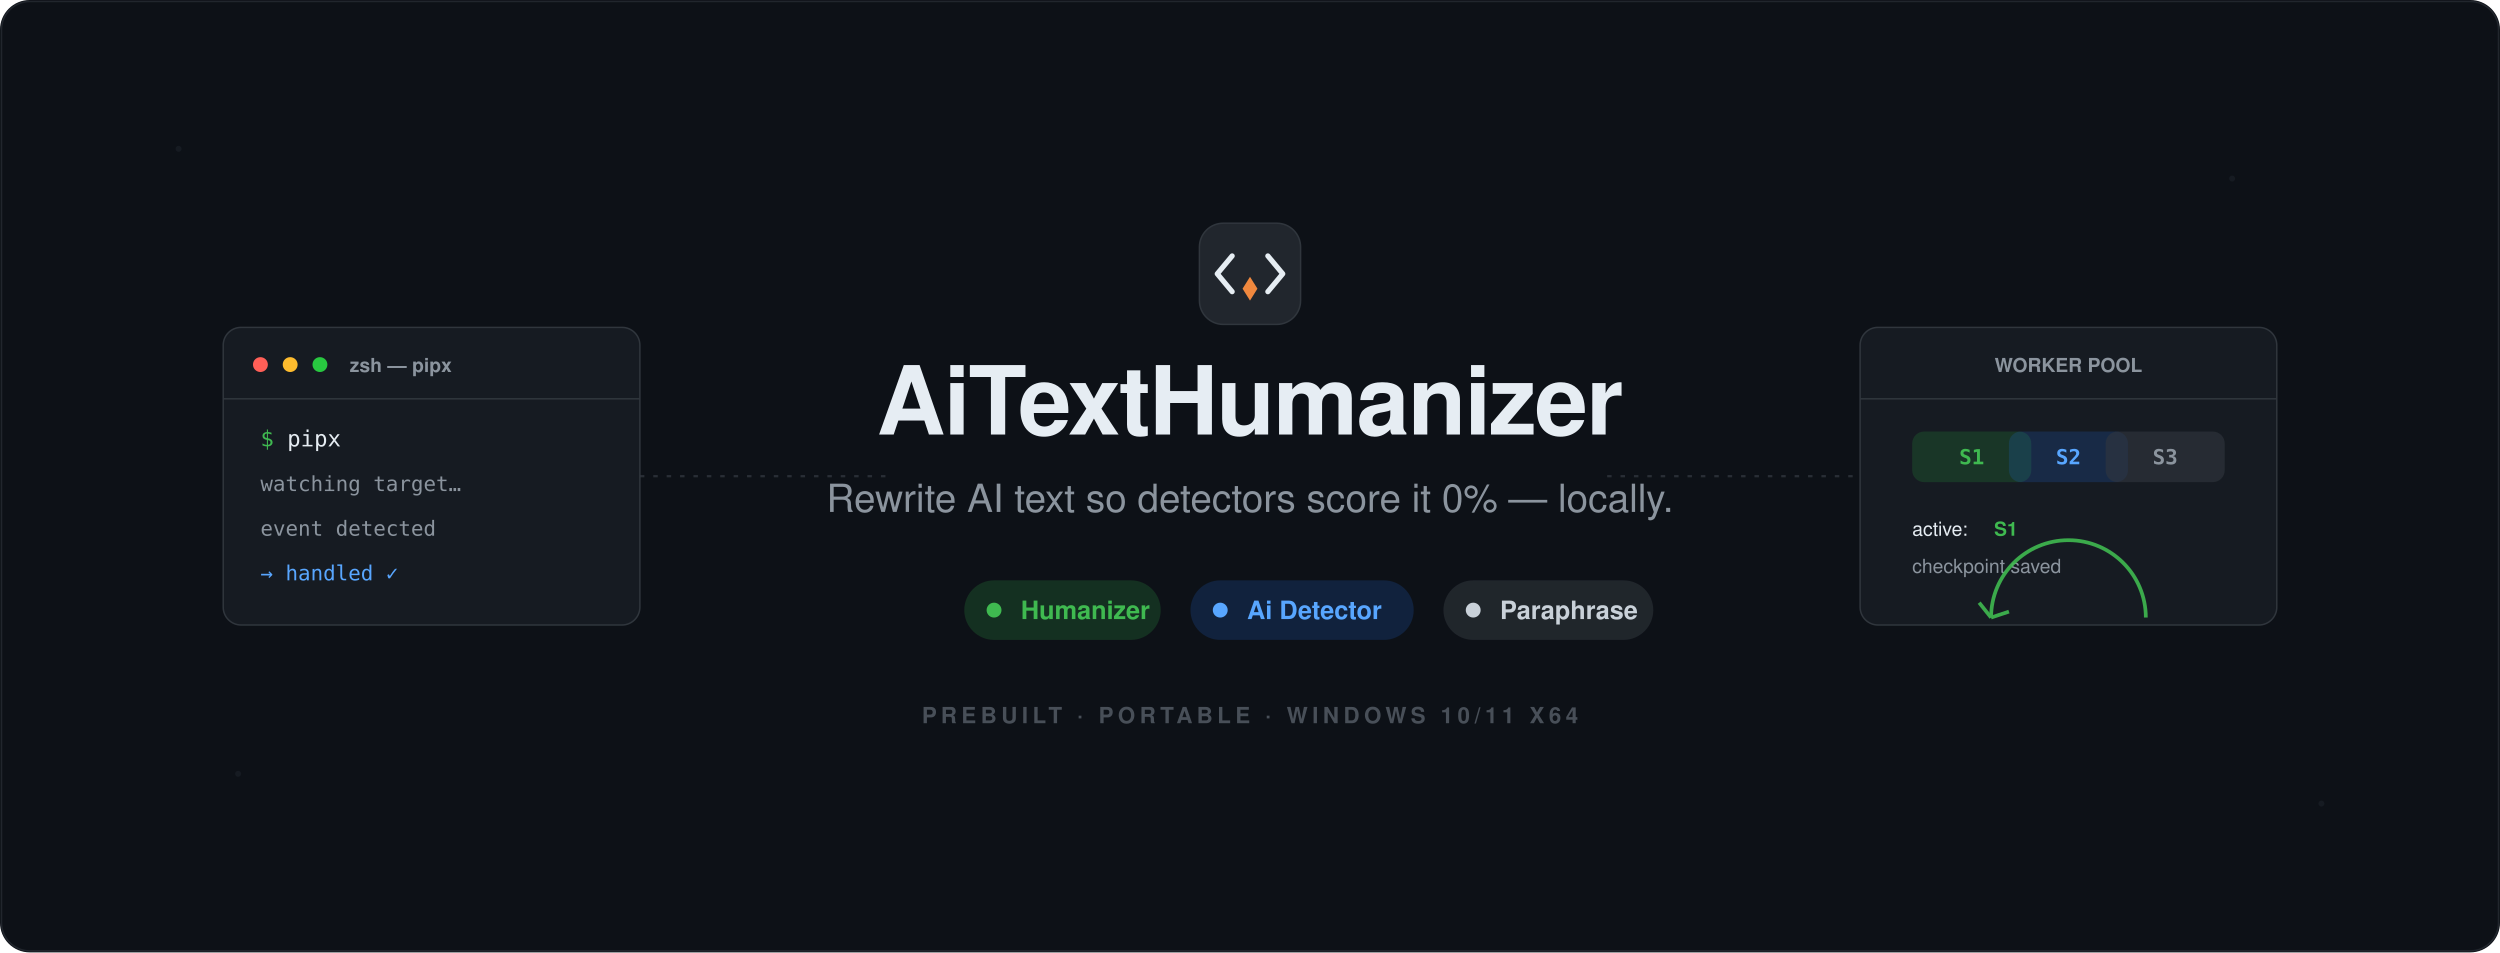
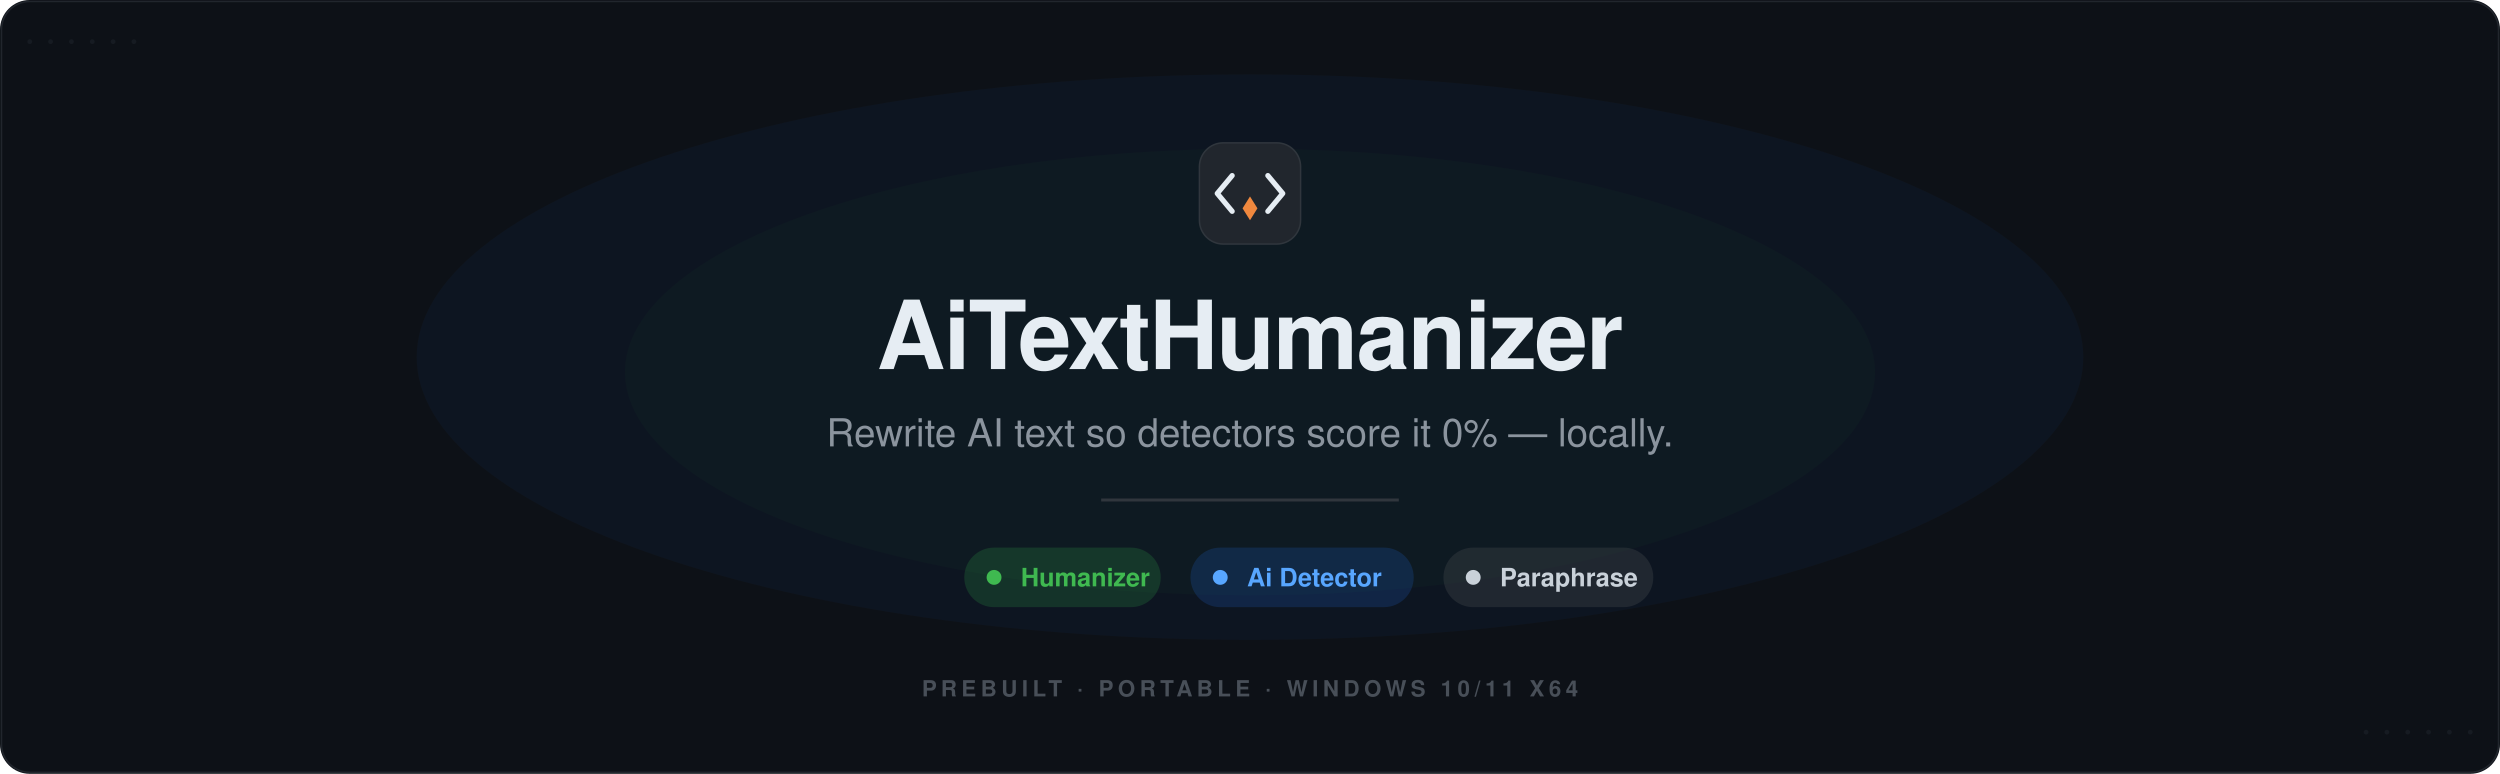
- <svg xmlns="http://www.w3.org/2000/svg" width="1680" height="640" viewBox="0 0 1680 640" fill="none" font-family="Segoe UI, Helvetica, Arial, sans-serif">
-   <rect width="1680" height="640" rx="20" fill="#0d1117" />
-   <rect x="1" y="1" width="1678" height="638" rx="19" fill="none" stroke="#21262d" />
+ <svg xmlns="http://www.w3.org/2000/svg" width="1680" height="520" viewBox="0 0 1680 520" fill="none" font-family="Segoe UI, Helvetica, Arial, sans-serif">
+   <rect width="1680" height="520" rx="20" fill="#0d1117" />
+   <rect x="1" y="1" width="1678" height="518" rx="19" fill="none" stroke="#21262d" />
+   <ellipse cx="840" cy="240" rx="560" ry="190" fill="#1f6feb" opacity="0.05" />
+   <ellipse cx="840" cy="250" rx="420" ry="150" fill="#238636" opacity="0.05" />
  <g fill="#161b22">
-     <circle cx="120" cy="100" r="2" />
-     <circle cx="1560" cy="540" r="2" />
-     <circle cx="1500" cy="120" r="2" />
-     <circle cx="160" cy="520" r="2" />
+     <circle cx="20" cy="28" r="1.6" />
+     <circle cx="34" cy="28" r="1.6" />
+     <circle cx="48" cy="28" r="1.6" />
+     <circle cx="62" cy="28" r="1.6" />
+     <circle cx="76" cy="28" r="1.6" />
+     <circle cx="90" cy="28" r="1.6" />
+     <circle cx="1660" cy="492" r="1.6" />
+     <circle cx="1646" cy="492" r="1.6" />
+     <circle cx="1632" cy="492" r="1.6" />
+     <circle cx="1618" cy="492" r="1.6" />
+     <circle cx="1604" cy="492" r="1.6" />
+     <circle cx="1590" cy="492" r="1.6" />
  </g>
  <g>
-     <rect x="150" y="220" width="280" height="200" rx="12" fill="#161b22" stroke="#30363d" />
-     <circle cx="175" cy="245" r="5" fill="#ff5f57" />
-     <circle cx="195" cy="245" r="5" fill="#febc2e" />
-     <circle cx="215" cy="245" r="5" fill="#28c840" />
-     <text x="235" y="250" fill="#8b949e" font-size="13" font-weight="600">zsh — pipx</text>
-     <line x1="150" y1="268" x2="430" y2="268" stroke="#30363d" />
-     <text x="175" y="300" font-family="Menlo, Consolas, monospace" font-size="15" fill="#3fb950">$</text>
-     <text x="193" y="300" font-family="Menlo, Consolas, monospace" font-size="15" fill="#e6edf3">pipx</text>
-     <text x="175" y="330" font-family="Menlo, Consolas, monospace" font-size="14" fill="#8b949e">watching target…</text>
-     <text x="175" y="360" font-family="Menlo, Consolas, monospace" font-size="14" fill="#8b949e">event detected</text>
-     <text x="175" y="390" font-family="Menlo, Consolas, monospace" font-size="14" fill="#58a6ff">→ handled ✓</text>
+     <rect x="806" y="96" width="68" height="68" rx="16" fill="#21262d" stroke="#30363d" />
+     <path d="M 828 118 l -10 12 l 10 12" stroke="#e6edf3" stroke-width="3.5" stroke-linecap="round" stroke-linejoin="round" fill="none" />
+     <path d="M 852 118 l 10 12 l -10 12" stroke="#e6edf3" stroke-width="3.5" stroke-linecap="round" stroke-linejoin="round" fill="none" />
+     <path d="M 840 132 l 5 8 l -5 8 l -5 -8 z" fill="#f0883e" />
  </g>
-   <g>
-     <rect x="1250" y="220" width="280" height="200" rx="12" fill="#161b22" stroke="#30363d" />
-     <text x="1390" y="250" text-anchor="middle" fill="#8b949e" font-size="13" font-weight="600">WORKER POOL</text>
-     <line x1="1250" y1="268" x2="1530" y2="268" stroke="#30363d" />
-     <rect x="1285" y="290" width="80" height="34" rx="8" fill="#238636" opacity="0.25" />
-     <text x="1325" y="312" text-anchor="middle" fill="#3fb950" font-size="14" font-weight="700" font-family="Menlo, Consolas, monospace">S1</text>
-     <rect x="1350" y="290" width="80" height="34" rx="8" fill="#1f6feb" opacity="0.18" />
-     <text x="1390" y="312" text-anchor="middle" fill="#58a6ff" font-size="14" font-weight="700" font-family="Menlo, Consolas, monospace">S2</text>
-     <rect x="1415" y="290" width="80" height="34" rx="8" fill="#30363d" opacity="0.6" />
-     <text x="1455" y="312" text-anchor="middle" fill="#8b949e" font-size="14" font-weight="700" font-family="Menlo, Consolas, monospace">S3</text>
-     <text x="1285" y="360" fill="#e6edf3" font-size="13">active:</text>
-     <text x="1340" y="360" fill="#3fb950" font-size="13" font-weight="700">S1</text>
-     <text x="1285" y="385" fill="#8b949e" font-size="13">checkpoint saved</text>
-     <g stroke="#3fb950" stroke-width="2.5" fill="none" opacity="0.9">
-       <path d="M 1338 415 A 44 44 0 1 1 1442 415" />
-       <path d="M 1338 415 l -8 -10 M 1338 415 l 12 -4" />
-     </g>
-   </g>
-   <g stroke="#30363d" stroke-width="1.5" stroke-dasharray="3 6" opacity="0.8">
-     <line x1="430" y1="320" x2="600" y2="320" />
-     <line x1="1080" y1="320" x2="1250" y2="320" />
-   </g>
-   <g>
-     <rect x="806" y="150" width="68" height="68" rx="16" fill="#21262d" stroke="#30363d" />
-     <path d="M 828 172 l -10 12 l 10 12" stroke="#e6edf3" stroke-width="3.5" stroke-linecap="round" stroke-linejoin="round" fill="none" />
-     <path d="M 852 172 l 10 12 l -10 12" stroke="#e6edf3" stroke-width="3.5" stroke-linecap="round" stroke-linejoin="round" fill="none" />
-     <path d="M 840 186 l 5 8 l -5 8 l -5 -8 z" fill="#f0883e" />
-   </g>
-   <text x="840" y="292" text-anchor="middle" fill="#e6edf3" font-size="64" font-weight="800" letter-spacing="-1">AiTextHumanizer</text>
-   <text x="840" y="344" text-anchor="middle" fill="#8b949e" font-size="26" font-weight="500">Rewrite AI text so detectors score it 0% — locally.</text>
-   <rect x="648" y="390" width="132" height="40" rx="20" fill="#2ea043" opacity="0.22" />
-   <circle cx="668" cy="410" r="5" fill="#3fb950" />
-   <text x="686" y="416" fill="#3fb950" font-size="17" font-weight="600">Humanizer</text>
-   <rect x="800" y="390" width="150" height="40" rx="20" fill="#1f6feb" opacity="0.18" />
-   <circle cx="820" cy="410" r="5" fill="#58a6ff" />
-   <text x="838" y="416" fill="#58a6ff" font-size="17" font-weight="600">Ai Detector</text>
-   <rect x="970" y="390" width="141" height="40" rx="20" fill="#30363d" opacity="0.55" />
-   <circle cx="990" cy="410" r="5" fill="#c9d1d9" />
-   <text x="1008" y="416" fill="#c9d1d9" font-size="17" font-weight="600">Paraphrase</text>
-   <text x="840" y="486" text-anchor="middle" fill="#484f58" font-size="15" font-weight="600" letter-spacing="3">PREBUILT · PORTABLE · WINDOWS 10/11 X64</text>
+   <text x="840" y="248" text-anchor="middle" fill="#e6edf3" font-size="64" font-weight="800" letter-spacing="-1">AiTextHumanizer</text>
+   <text x="840" y="300" text-anchor="middle" fill="#8b949e" font-size="26" font-weight="500">Rewrite AI text so detectors score it 0% — locally.</text>
+   <line x1="740" y1="336" x2="940" y2="336" stroke="#30363d" stroke-width="2" />
+   <rect x="648" y="368" width="132" height="40" rx="20" fill="#2ea043" opacity="0.22" />
+   <circle cx="668" cy="388" r="5" fill="#3fb950" />
+   <text x="686" y="394" fill="#3fb950" font-size="17" font-weight="600">Humanizer</text>
+   <rect x="800" y="368" width="150" height="40" rx="20" fill="#1f6feb" opacity="0.18" />
+   <circle cx="820" cy="388" r="5" fill="#58a6ff" />
+   <text x="838" y="394" fill="#58a6ff" font-size="17" font-weight="600">Ai Detector</text>
+   <rect x="970" y="368" width="141" height="40" rx="20" fill="#30363d" opacity="0.55" />
+   <circle cx="990" cy="388" r="5" fill="#c9d1d9" />
+   <text x="1008" y="394" fill="#c9d1d9" font-size="17" font-weight="600">Paraphrase</text>
+   <text x="840" y="468" text-anchor="middle" fill="#484f58" font-size="15" font-weight="600" letter-spacing="3">PREBUILT · PORTABLE · WINDOWS 10/11 X64</text>
</svg>
